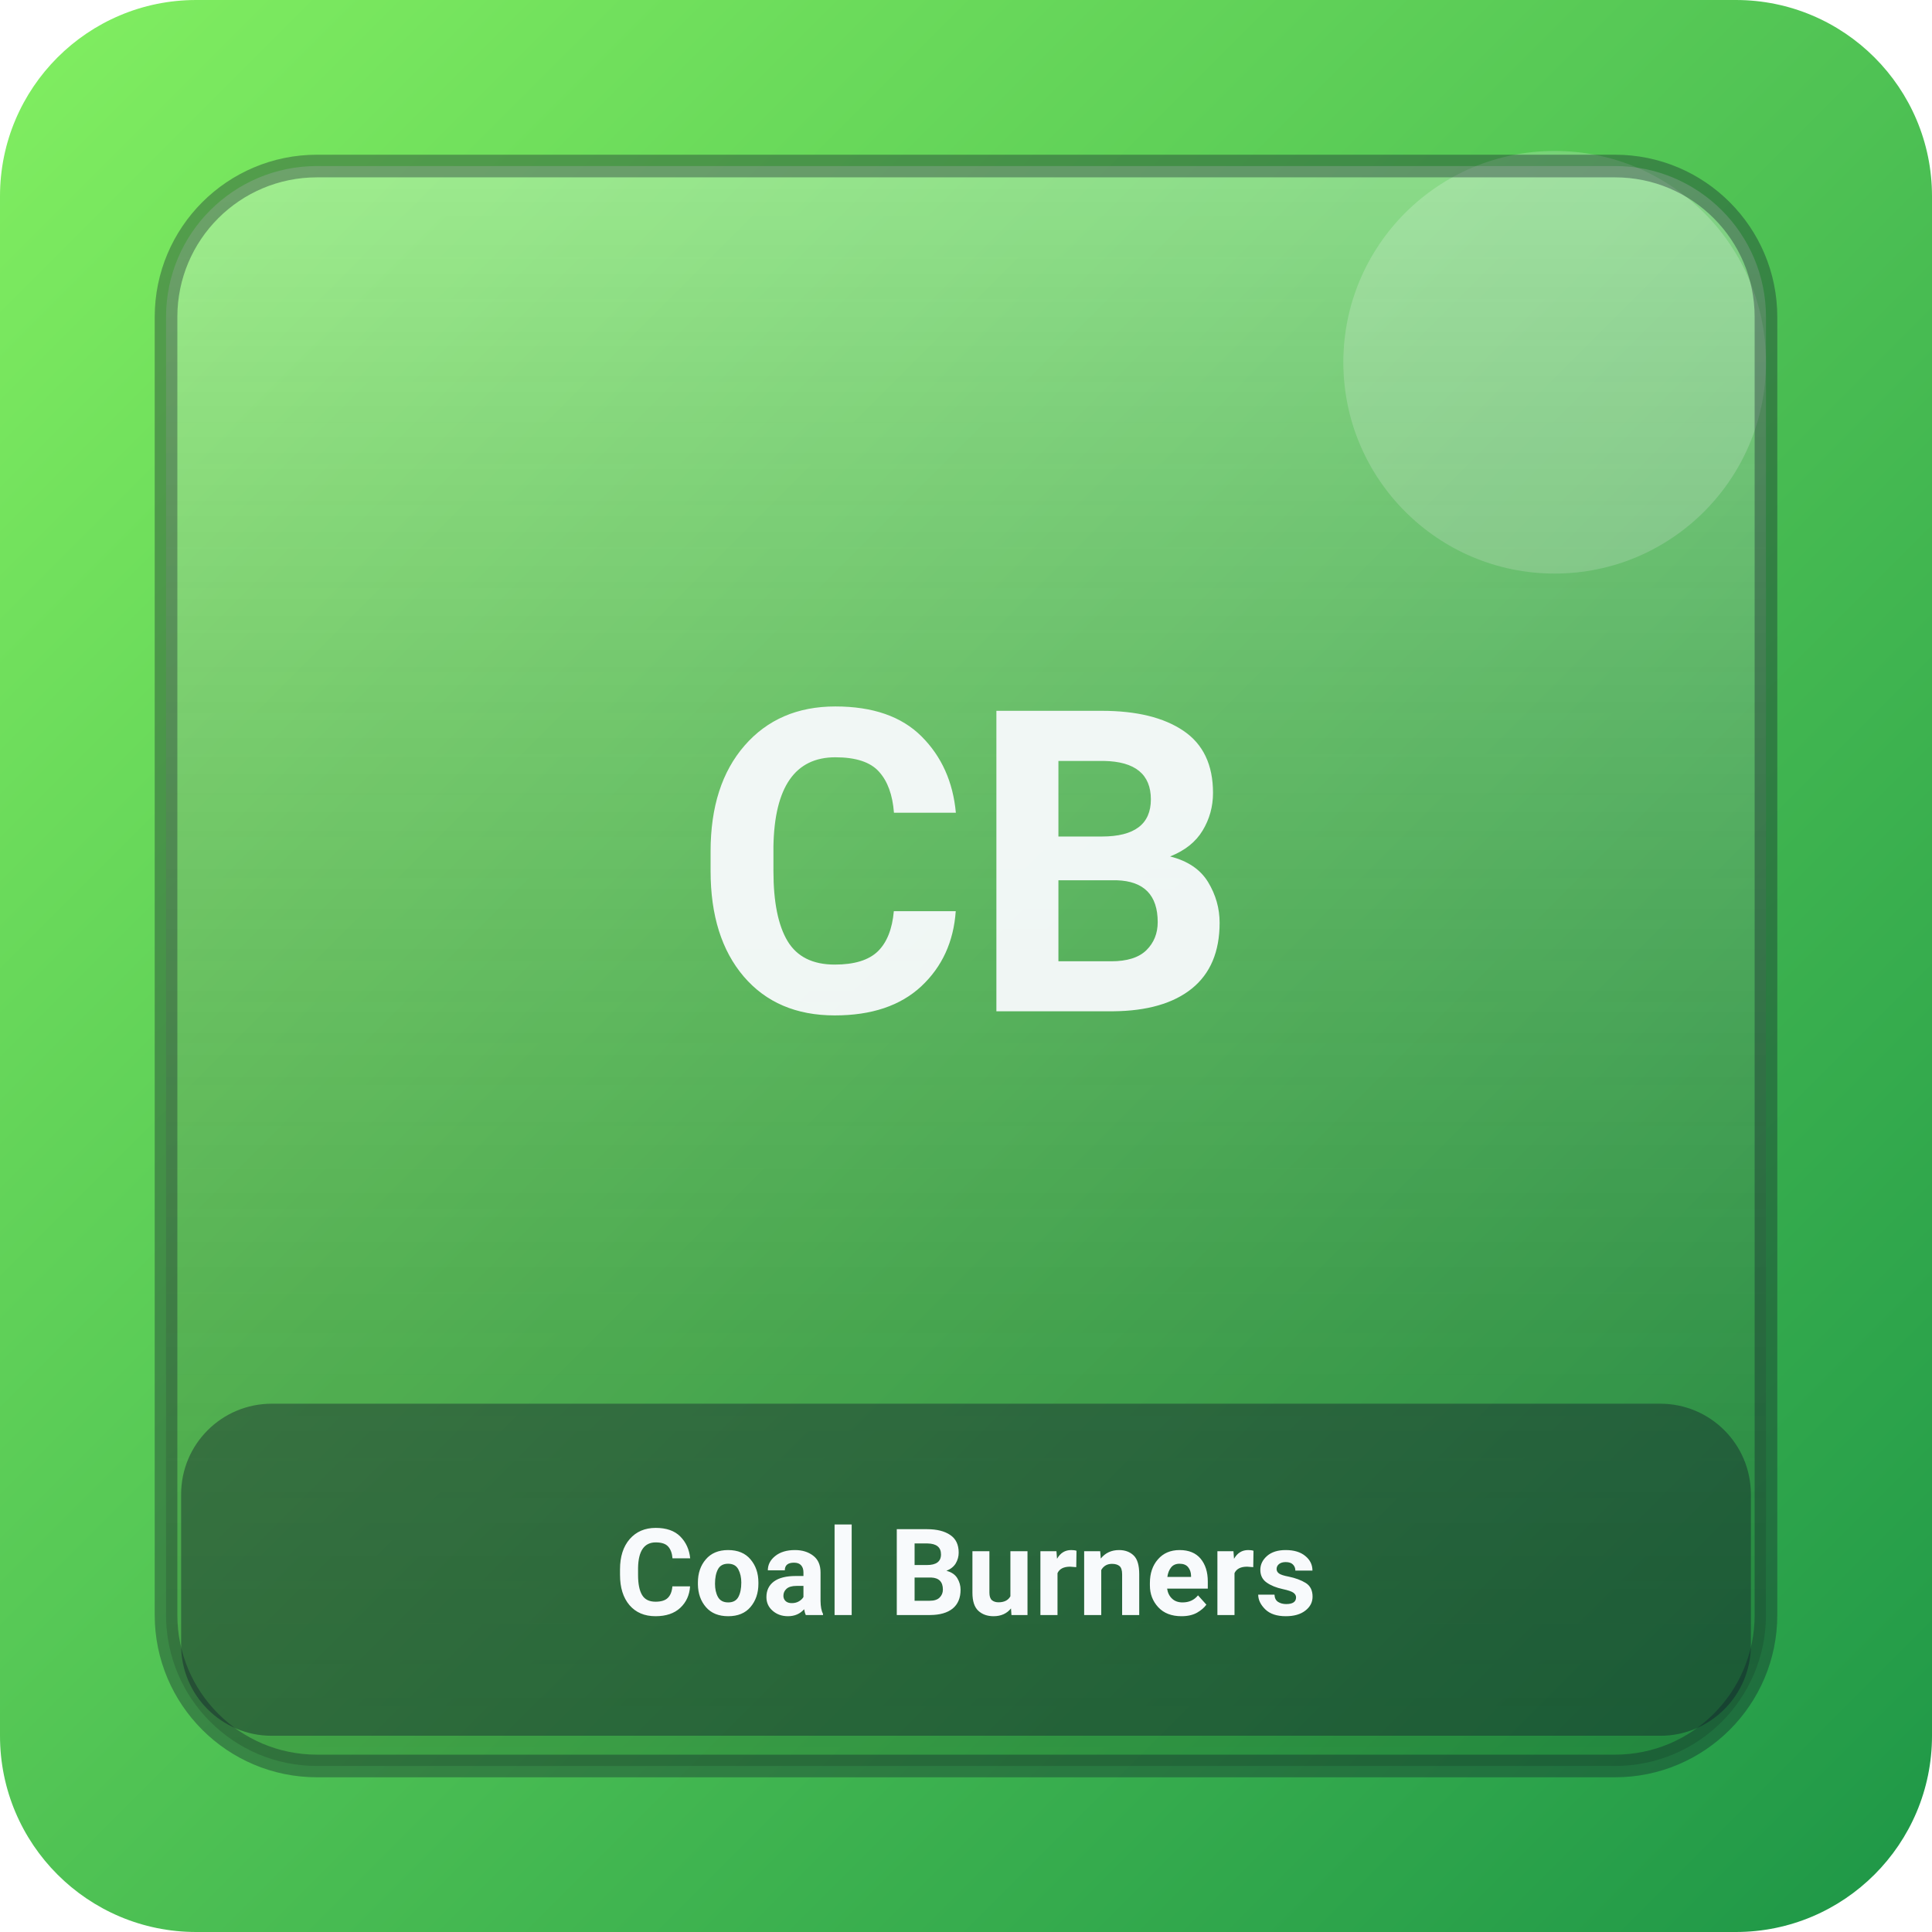
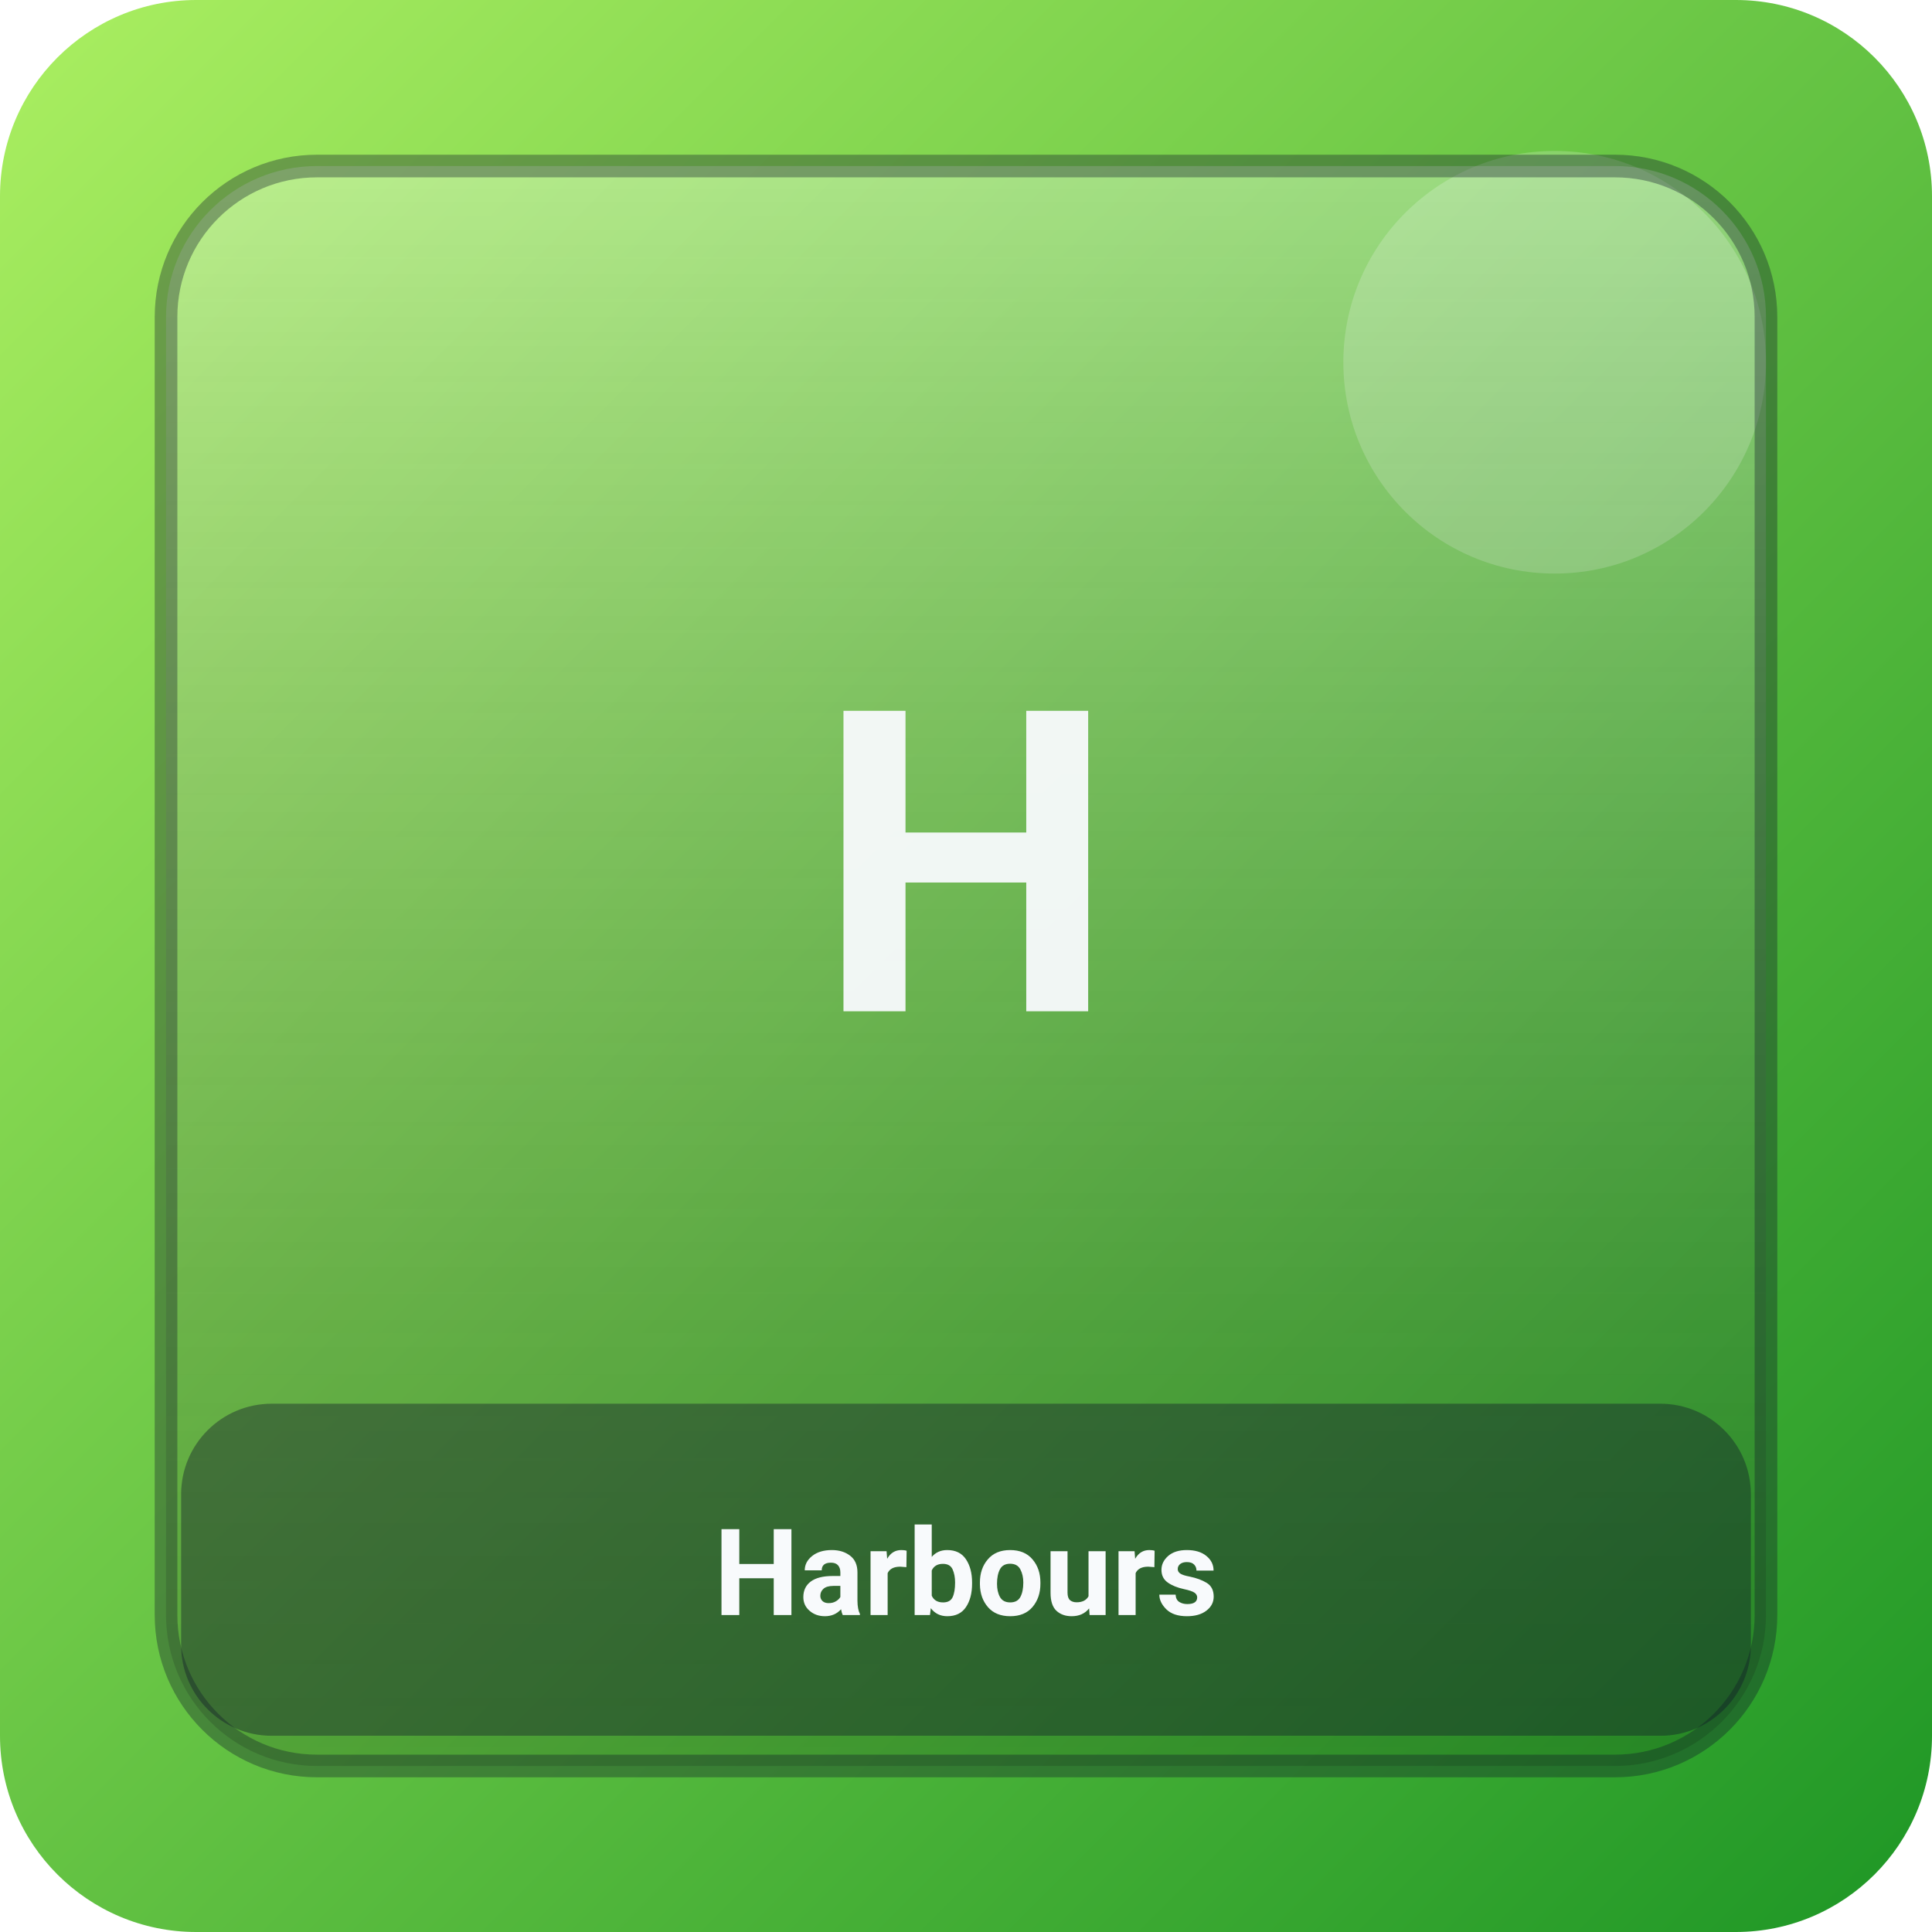
- <svg xmlns="http://www.w3.org/2000/svg" viewBox="0 0 256 256" role="img" aria-label="Coal Burners">
+ <svg xmlns="http://www.w3.org/2000/svg" viewBox="0 0 256 256" role="img" aria-label="Harbours">
  <defs>
    <linearGradient id="bg" x1="0" y1="0" x2="1" y2="1">
-       <stop offset="0%" stop-color="hsl(106 82% 66%)" />
-       <stop offset="100%" stop-color="hsl(141 68% 35%)" />
+       <stop offset="0%" stop-color="hsl(89 82% 66%)" />
+       <stop offset="100%" stop-color="hsl(124 68% 35%)" />
    </linearGradient>
    <linearGradient id="panel" x1="0" y1="0" x2="0" y2="1">
      <stop offset="0%" stop-color="rgba(255,255,255,0.3)" />
      <stop offset="100%" stop-color="rgba(0,0,0,0.15)" />
    </linearGradient>
  </defs>
  <rect width="256" height="256" rx="26" fill="url(#bg)" />
  <circle cx="206" cy="48" r="28" fill="rgba(255,255,255,0.2)" />
  <rect x="22" y="22" width="212" height="212" rx="20" fill="url(#panel)" stroke="rgba(15,23,42,0.35)" stroke-width="3" />
-   <text x="128" y="134" text-anchor="middle" font-size="56" font-family="Roboto,sans-serif" fill="rgba(248,250,252,0.95)" font-weight="700">CB</text>
+   <text x="128" y="134" text-anchor="middle" font-size="56" font-family="Roboto,sans-serif" fill="rgba(248,250,252,0.95)" font-weight="700">H</text>
  <rect x="24" y="186" width="208" height="44" rx="12" fill="rgba(15,23,42,0.4)" />
-   <text x="128" y="214" text-anchor="middle" font-size="16" font-family="Roboto,sans-serif" fill="#f8fafc" font-weight="600">Coal Burners</text>
+   <text x="128" y="214" text-anchor="middle" font-size="16" font-family="Roboto,sans-serif" fill="#f8fafc" font-weight="600">Harbours</text>
</svg>
